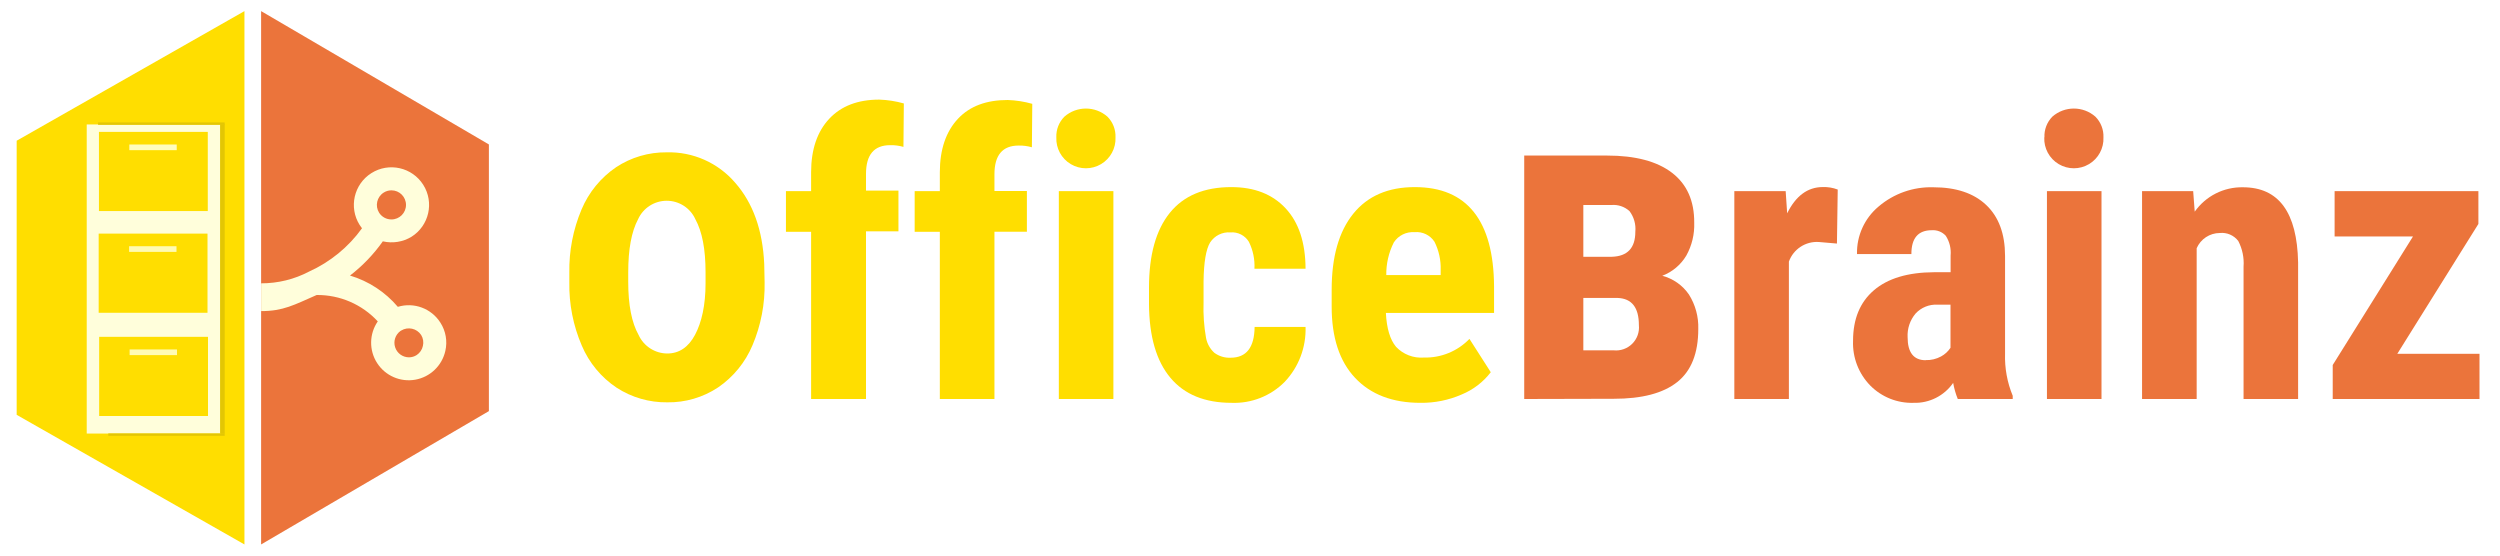
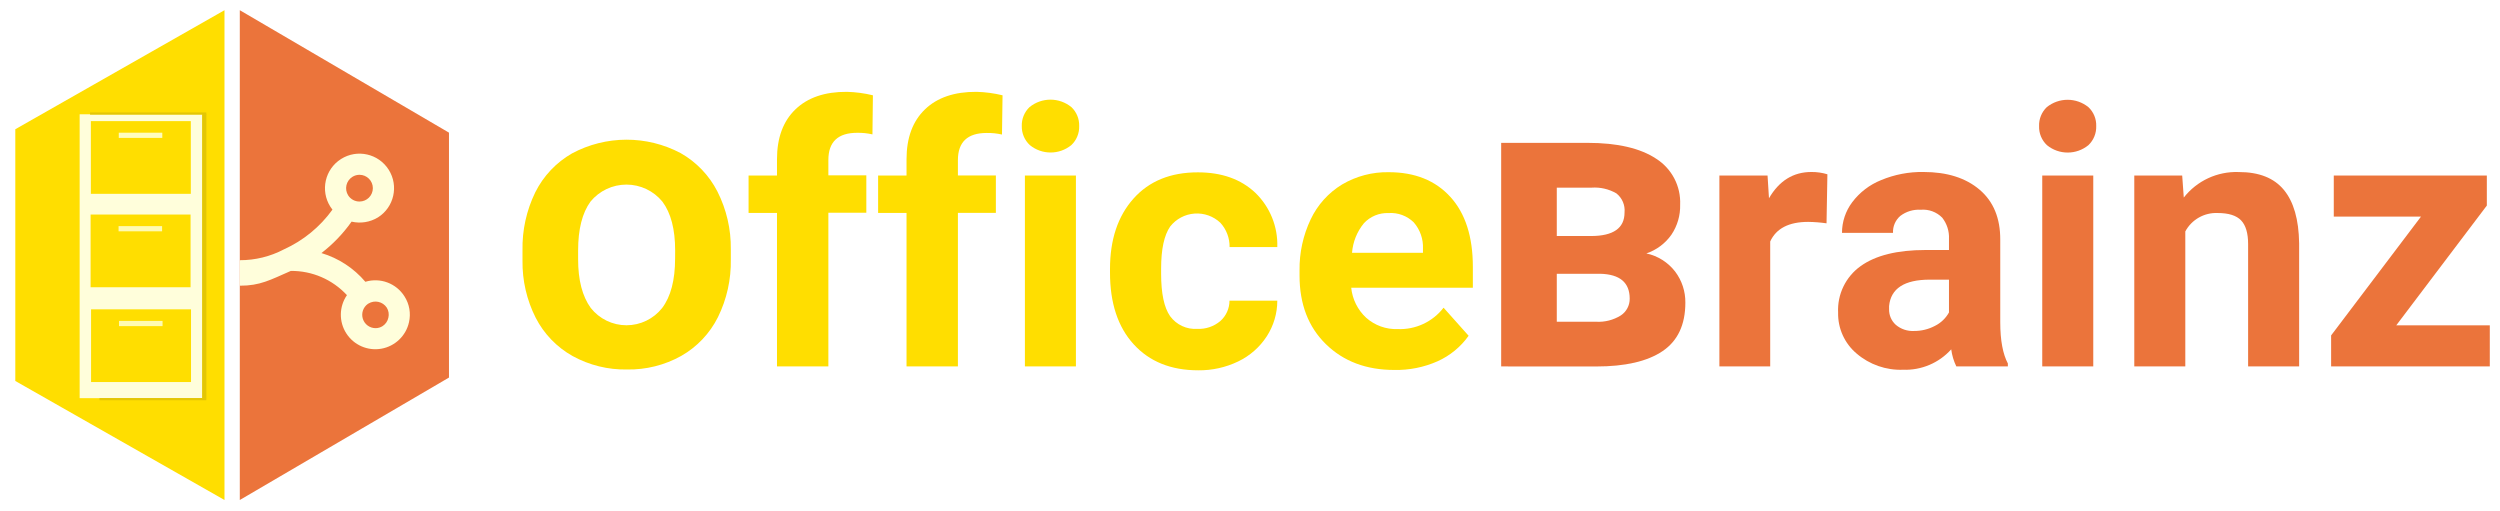
- <svg xmlns="http://www.w3.org/2000/svg" id="Layer_1" data-name="Layer 1" viewBox="0 0 450 100">
+ <svg xmlns="http://www.w3.org/2000/svg" id="Layer_1" data-name="Layer 1" viewBox="0 0 490 100">
  <defs>
    <style>.cls-1{fill:#ffde00;}.cls-2{fill:#fffedb;}.cls-3{fill:#fffdbe;}.cls-4{fill:#fffdbf;fill-opacity:0.94;}.cls-5{fill:#e3c604;}.cls-6{fill:#eb743b;}</style>
  </defs>
  <g id="g3429">
    <g id="g3374">
      <polygon id="polygon3514" class="cls-1" points="44 2 3 25.33 3 74.67 44 98 44 2" />
      <g id="layer1-1">
        <rect id="rect5065" class="cls-2" x="15.61" y="22.4" width="24.1" height="55.64" />
        <rect id="rect5071" class="cls-1" x="17.81" y="23.74" width="19.59" height="14.25" />
        <rect id="rect5073" class="cls-3" x="23.28" y="26.01" width="8.53" height="1.02" />
        <rect id="rect5085" class="cls-1" x="17.76" y="42.05" width="19.59" height="14.25" />
        <rect id="rect5087" class="cls-4" x="23.24" y="44.32" width="8.53" height="1.02" />
        <rect id="rect5091" class="cls-1" x="17.85" y="60.63" width="19.59" height="14.25" />
        <rect id="rect5093" class="cls-4" x="23.33" y="62.9" width="8.53" height="1.02" />
        <rect id="rect5552" class="cls-5" x="17.65" y="22.04" width="22.79" height="0.43" />
        <rect id="rect5554" class="cls-5" x="39.62" y="22.37" width="0.83" height="55.69" />
        <rect id="rect5556" class="cls-5" x="19.49" y="78.02" width="20.95" height="0.43" />
      </g>
    </g>
  </g>
  <polygon class="cls-6" points="47 2 47 98 88 74 88 26 47 2" />
  <path class="cls-2" d="M79.28,58.09a6.75,6.75,0,0,0-7.67-2.86A18.09,18.09,0,0,0,63,49.6a28.62,28.62,0,0,0,5.91-6.16,6.91,6.91,0,0,0,5.17-.83,6.77,6.77,0,1,0-9.34-2.11,6.27,6.27,0,0,0,.42.59,23.88,23.88,0,0,1-9.52,7.79h0A18.45,18.45,0,0,1,47,51v5c4,0,5.93-1.12,10-2.9a14.78,14.78,0,0,1,11,4.75,6.76,6.76,0,1,0,12.16,5.32A6.64,6.64,0,0,0,79.28,58.09ZM69.06,34.67a2.57,2.57,0,0,1,1.4-.41,2.62,2.62,0,1,1,0,5.24,2.61,2.61,0,0,1-2.22-1.21A2.63,2.63,0,0,1,69.06,34.67Zm7.06,27.6A2.61,2.61,0,0,1,75,63.91a2.56,2.56,0,0,1-1.39.41,2.62,2.62,0,0,1-1.52-4.75l.12-.07a2.65,2.65,0,0,1,3.6.8A2.59,2.59,0,0,1,76.12,62.27Z" />
-   <path class="cls-1" d="M137.63,50.81a27.56,27.56,0,0,1-2.18,11.33,17.32,17.32,0,0,1-6.2,7.6,16.08,16.08,0,0,1-9.14,2.68A16.36,16.36,0,0,1,111,69.79a17.13,17.13,0,0,1-6.28-7.59,27.5,27.5,0,0,1-2.24-11.39v-1.7a28,28,0,0,1,2.2-11.41,17.31,17.31,0,0,1,6.23-7.61A16.2,16.2,0,0,1,120,27.42a15.68,15.68,0,0,1,12.33,5.47q4.81,5.47,5.23,14.61ZM127,49c0-4.14-.61-7.31-1.83-9.53a5.66,5.66,0,0,0-10.32,0c-1.18,2.22-1.77,5.39-1.77,9.53v1.73q0,6.24,1.87,9.57a5.71,5.71,0,0,0,5.16,3.33c2.13,0,3.81-1.13,5-3.37S127,54.94,127,51Z" />
-   <path class="cls-1" d="M146,71.82V41.73h-4.53V34.4H146V31c0-4.12,1.12-7.34,3.27-9.63s5.14-3.44,9-3.44a18.63,18.63,0,0,1,4.42.69l-.07,7.82a8,8,0,0,0-2.38-.31c-2.91,0-4.36,1.72-4.36,5.18v3h5.84v7.33h-5.84V71.82Z" />
-   <path class="cls-1" d="M169.17,71.82V41.73h-4.53V34.4h4.53V31c0-4.12,1.12-7.34,3.27-9.63S177.58,18,181.39,18a18.63,18.63,0,0,1,4.42.69l-.07,7.82a8,8,0,0,0-2.38-.31c-2.91,0-4.36,1.72-4.36,5.18v3h5.84v7.33H179V71.82Z" />
-   <path class="cls-1" d="M190.14,24.71A5,5,0,0,1,191.59,21a5.87,5.87,0,0,1,7.75,0,5,5,0,0,1,1.45,3.73,5.33,5.33,0,1,1-10.65,0Zm10.27,47.11h-9.82V34.4h9.82Z" />
-   <path class="cls-1" d="M221.51,64.39q4.26,0,4.32-5.54H235a13.74,13.74,0,0,1-3.77,9.9,12.78,12.78,0,0,1-9.54,3.76q-7.23,0-11-4.49c-2.53-3-3.83-7.42-3.87-13.25v-3q0-8.82,3.75-13.46t11.09-4.63q6.19,0,9.75,3.82T235,48.37h-9.2a9.75,9.75,0,0,0-1-4.84,3.54,3.54,0,0,0-3.32-1.7,4,4,0,0,0-3.66,1.82q-1.11,1.82-1.18,7v3.8a30.57,30.57,0,0,0,.45,6.39,4.83,4.83,0,0,0,1.49,2.66A4.56,4.56,0,0,0,221.51,64.39Z" />
-   <path class="cls-1" d="M255.68,72.51q-7.53,0-11.76-4.49T239.7,55.15v-3q0-8.86,3.88-13.67t11.1-4.8q7.05,0,10.62,4.5t3.63,13.35v4.8H249.46q.21,4.17,1.83,6.1a6.22,6.22,0,0,0,5,1.93A11,11,0,0,0,264.5,61L268.34,67a12.69,12.69,0,0,1-5.22,4A18,18,0,0,1,255.68,72.51Zm-6.15-23h9.79v-.9a10.56,10.56,0,0,0-1.11-5.09,3.85,3.85,0,0,0-3.6-1.73,4.09,4.09,0,0,0-3.72,1.84A12.67,12.67,0,0,0,249.53,49.55Z" />
-   <path class="cls-6" d="M274.36,71.82V28h14.89q7.67,0,11.71,3.1t4,9A11.34,11.34,0,0,1,303.54,46a8.62,8.62,0,0,1-4.33,3.64A8.41,8.41,0,0,1,304,53a11,11,0,0,1,1.69,6.23q0,6.54-3.8,9.55t-11.43,3ZM285,46.22h5.11c2.84-.08,4.25-1.58,4.25-4.51A5.32,5.32,0,0,0,293.31,38a4.29,4.29,0,0,0-3.23-1.1H285Zm0,7.41v9.43h5.45A4.14,4.14,0,0,0,295,58.53q0-4.76-3.83-4.9Z" />
-   <path class="cls-6" d="M330.65,43.84l-3.26-.28A5.35,5.35,0,0,0,322,47.09V71.82h-9.82V34.4h9.24l.27,4q2.33-4.72,6.4-4.73a6.84,6.84,0,0,1,2.7.45Z" />
-   <path class="cls-6" d="M352.4,71.82a14.12,14.12,0,0,1-.83-2.9,8.35,8.35,0,0,1-7.12,3.59,10.51,10.51,0,0,1-7.8-3.11,10.91,10.91,0,0,1-3.1-8.06q0-5.88,3.75-9.09T348.11,49h3V46a5.61,5.61,0,0,0-.87-3.56,3.1,3.1,0,0,0-2.52-1q-3.68,0-3.67,4.29h-9.79a10.84,10.84,0,0,1,3.89-8.56A14.5,14.5,0,0,1,348,33.71q6.16,0,9.53,3.2t3.38,9.14V63.66a18.32,18.32,0,0,0,1.38,7.58v.58Zm-5.77-7a5.42,5.42,0,0,0,2.76-.66,4.71,4.71,0,0,0,1.7-1.56V54.84h-2.35a5,5,0,0,0-3.93,1.59,6.1,6.1,0,0,0-1.44,4.26C343.37,63.45,344.46,64.84,346.63,64.84Z" />
-   <path class="cls-6" d="M368,24.71A5,5,0,0,1,369.42,21a5.87,5.87,0,0,1,7.75,0,5,5,0,0,1,1.45,3.73,5.33,5.33,0,1,1-10.65,0Zm10.27,47.11h-9.82V34.4h9.82Z" />
-   <path class="cls-6" d="M394.77,34.4l.28,3.7a10.37,10.37,0,0,1,8.68-4.39q9.66,0,9.93,13.52V71.82h-9.82V48a8.64,8.64,0,0,0-.95-4.62,3.71,3.71,0,0,0-3.34-1.44,4.56,4.56,0,0,0-4.15,2.74V71.82h-9.83V34.4Z" />
-   <path class="cls-6" d="M431.51,63.69h14.8v8.13H419.89V65.7l14.45-23.14H420.23V34.4h25.88v5.91Z" />
+   <path class="cls-1" d="M143.24,50.81a24.58,24.58,0,0,1-2.52,11.35,18,18,0,0,1-7.2,7.6,21,21,0,0,1-10.62,2.66,21.3,21.3,0,0,1-10.66-2.63,18,18,0,0,1-7.24-7.5,24.05,24.05,0,0,1-2.59-11.22v-2a24.81,24.81,0,0,1,2.51-11.39,18.1,18.1,0,0,1,7.19-7.61,22.65,22.65,0,0,1,21.3-.06,18.16,18.16,0,0,1,7.21,7.54,24.3,24.3,0,0,1,2.62,11.3ZM132.33,49.1q0-6.24-2.5-9.58a9.11,9.11,0,0,0-14.1,0q-2.42,3.34-2.42,9.58v1.72q0,6.12,2.48,9.54a8.92,8.92,0,0,0,14,0q2.53-3.37,2.53-9.69Z" />
+   <path class="cls-1" d="M152.29,71.82V41.73h-5.57V34.4h5.57V31.21q0-6.29,3.61-9.77T166,18a24,24,0,0,1,5.09.68L171,26.34a12.58,12.58,0,0,0-3-.31q-5.64,0-5.64,5.33v3h7.44v7.33h-7.44V71.82Z" />
+   <path class="cls-1" d="M177.68,71.82V41.73h-5.57V34.4h5.57V31.21q0-6.29,3.61-9.77T191.41,18a24.07,24.07,0,0,1,5.09.68l-.11,7.69a12.58,12.58,0,0,0-3-.31q-5.64,0-5.64,5.33v3h7.44v7.33h-7.44V71.82Z" />
+   <path class="cls-1" d="M200.27,24.71a4.93,4.93,0,0,1,1.5-3.7A6.49,6.49,0,0,1,210,21a4.91,4.91,0,0,1,1.52,3.7,4.91,4.91,0,0,1-1.54,3.74,6.42,6.42,0,0,1-8.13,0A4.94,4.94,0,0,1,200.27,24.71Zm10.61,47.11h-10V34.4h10Z" />
+   <path class="cls-1" d="M234.68,64.46a6.53,6.53,0,0,0,4.5-1.53,5.34,5.34,0,0,0,1.8-4h9.37a12.81,12.81,0,0,1-2.07,7,13.76,13.76,0,0,1-5.59,4.91,17.55,17.55,0,0,1-7.84,1.74q-8,0-12.65-5.1t-4.64-14.09v-.66q0-8.64,4.6-13.8t12.63-5.15q7,0,11.25,4a14.14,14.14,0,0,1,4.31,10.64H241a6.91,6.91,0,0,0-1.8-4.75,6.68,6.68,0,0,0-9.84.72q-1.78,2.55-1.78,8.26v1c0,3.86.58,6.63,1.76,8.32A6.11,6.11,0,0,0,234.68,64.46Z" />
+   <path class="cls-1" d="M273.28,72.51q-8.23,0-13.4-5.05T254.71,54V53A22.62,22.62,0,0,1,256.89,43a16,16,0,0,1,6.17-6.85,17.37,17.37,0,0,1,9.12-2.4q7.68,0,12.09,4.84t4.41,13.73v4.08H264.84a9.28,9.28,0,0,0,2.93,5.88,8.8,8.8,0,0,0,6.17,2.22,10.8,10.8,0,0,0,9-4.19l4.91,5.5a15,15,0,0,1-6.09,5A19.92,19.92,0,0,1,273.28,72.51Zm-1.14-30.75a6.25,6.25,0,0,0-4.82,2A10.35,10.35,0,0,0,265,49.55h13.9v-.8a7.36,7.36,0,0,0-1.8-5.16A6.43,6.43,0,0,0,272.14,41.76Z" />
+   <path class="cls-6" d="M294.23,71.82V28h16.92q8.76,0,13.46,3.11a10.15,10.15,0,0,1,4.7,9A10.07,10.07,0,0,1,327.6,46a9.83,9.83,0,0,1-4.91,3.67,9.7,9.7,0,0,1,5.64,3.56,9.9,9.9,0,0,1,2,6.09c0,4.32-1.49,7.5-4.48,9.51s-7.32,3-13,3Zm10.9-25.56h6.7c4.38,0,6.58-1.54,6.58-4.61a4.25,4.25,0,0,0-1.6-3.75,8.53,8.53,0,0,0-4.87-1.12h-6.81Zm0,7.4v9.4h7.67a8.26,8.26,0,0,0,4.89-1.24,3.88,3.88,0,0,0,1.73-3.29c0-3.14-1.92-4.77-5.75-4.87Z" />
+   <path class="cls-6" d="M358,43.77a28,28,0,0,0-3.6-.28q-5.67,0-7.44,3.84V71.82H337V34.4h9.44l.28,4.46q3-5.16,8.33-5.15a10.51,10.51,0,0,1,3.12.45Z" />
+   <path class="cls-6" d="M383.44,71.82a10.87,10.87,0,0,1-1-3.35,12.08,12.08,0,0,1-9.44,4,13.21,13.21,0,0,1-9.11-3.18,10.19,10.19,0,0,1-3.62-8,10.57,10.57,0,0,1,4.41-9.13Q369.08,49,377.42,49H382V46.82a6.24,6.24,0,0,0-1.33-4.16,5.27,5.27,0,0,0-4.21-1.55,6,6,0,0,0-4,1.21,4.13,4.13,0,0,0-1.43,3.32h-10a10,10,0,0,1,2-6,13.27,13.27,0,0,1,5.67-4.34A20.65,20.65,0,0,1,377,33.71q6.92,0,11,3.47T392.05,47V63.18c0,3.55.52,6.23,1.49,8.06v.58Zm-8.27-6.95a8.6,8.6,0,0,0,4.08-1A6.39,6.39,0,0,0,382,61.24V54.81h-3.74q-7.5,0-8,5.18l0,.59a4,4,0,0,0,1.31,3.08A5.11,5.11,0,0,0,375.17,64.87Z" />
+   <path class="cls-6" d="M399.66,24.71a4.93,4.93,0,0,1,1.5-3.7,6.49,6.49,0,0,1,8.18,0,4.87,4.87,0,0,1,1.52,3.7,4.94,4.94,0,0,1-1.53,3.74,6.42,6.42,0,0,1-8.13,0A4.91,4.91,0,0,1,399.66,24.71Zm10.62,47.11h-10V34.4h10Z" />
+   <path class="cls-6" d="M427.71,34.4l.31,4.32a13.08,13.08,0,0,1,10.76-5c4,0,6.92,1.16,8.85,3.49s2.93,5.81,3,10.45V71.82h-10v-24c0-2.12-.46-3.67-1.38-4.63s-2.46-1.44-4.6-1.44a6.87,6.87,0,0,0-6.33,3.61V71.82h-10V34.4Z" />
+   <path class="cls-6" d="M469.67,63.76H488v8.06H456.9V65.74l17.61-23.28H457.42V34.4h30v5.89Z" />
</svg>
